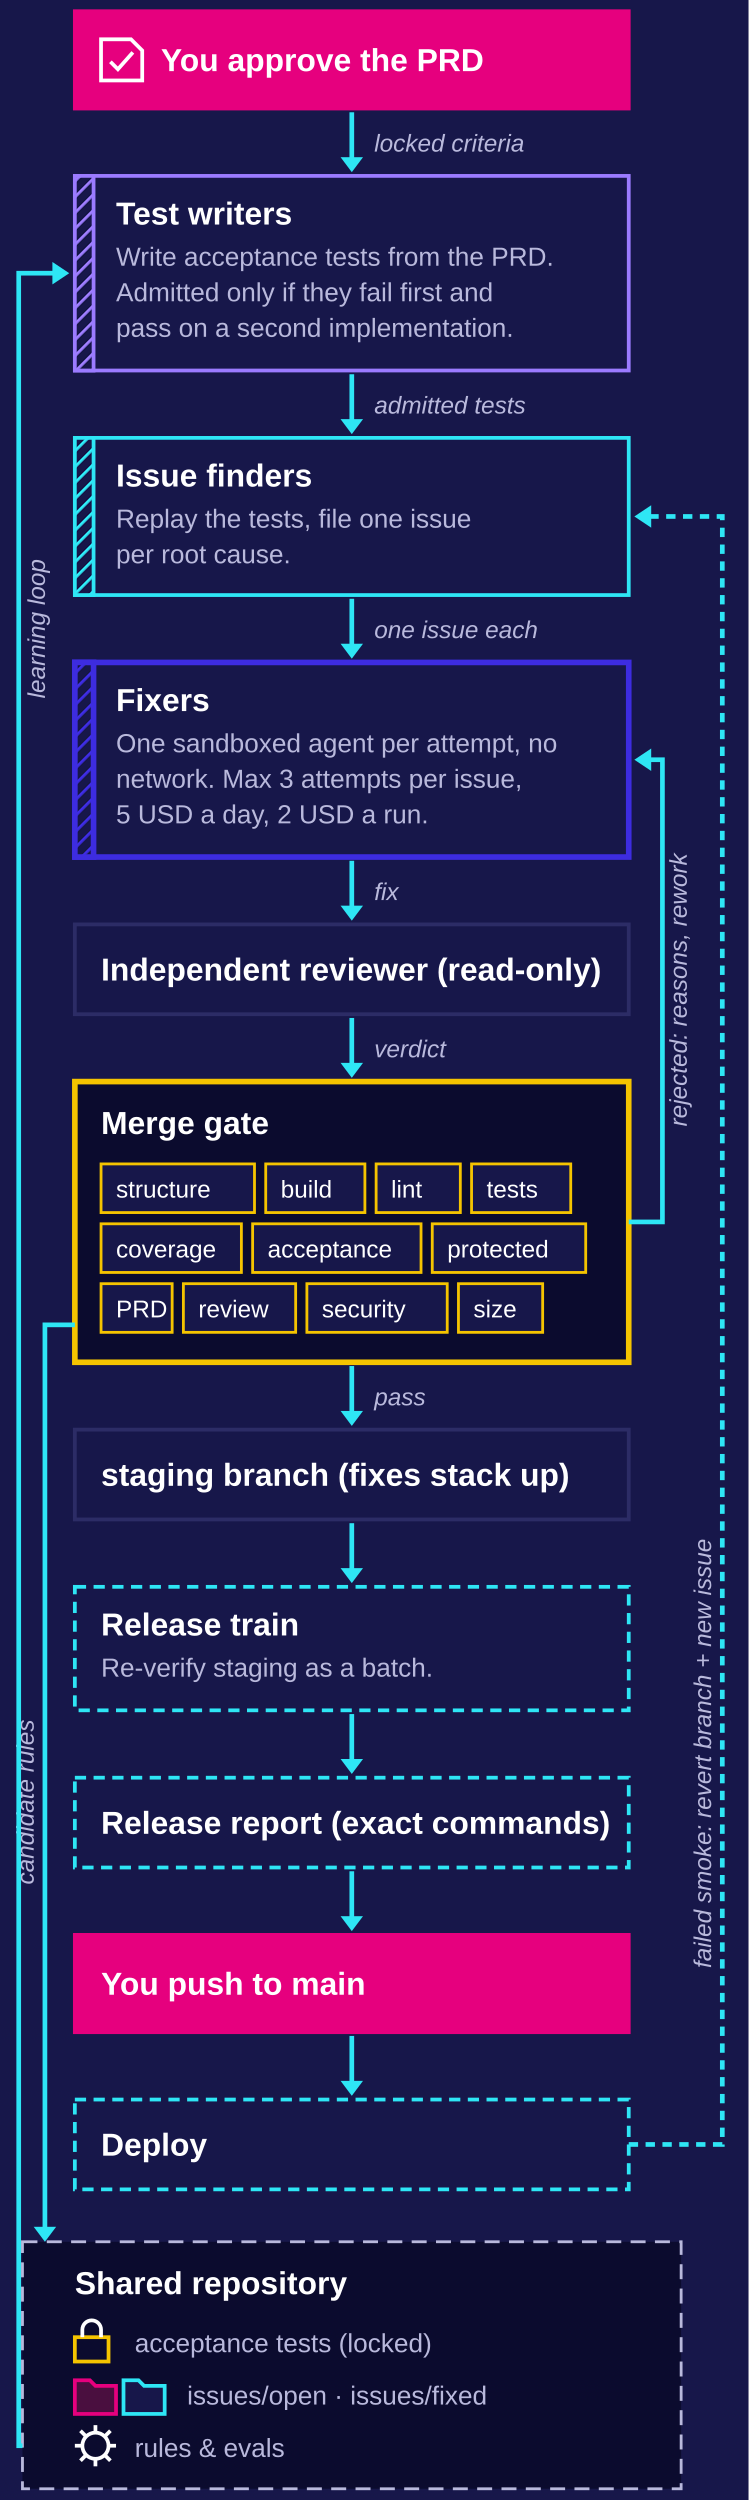
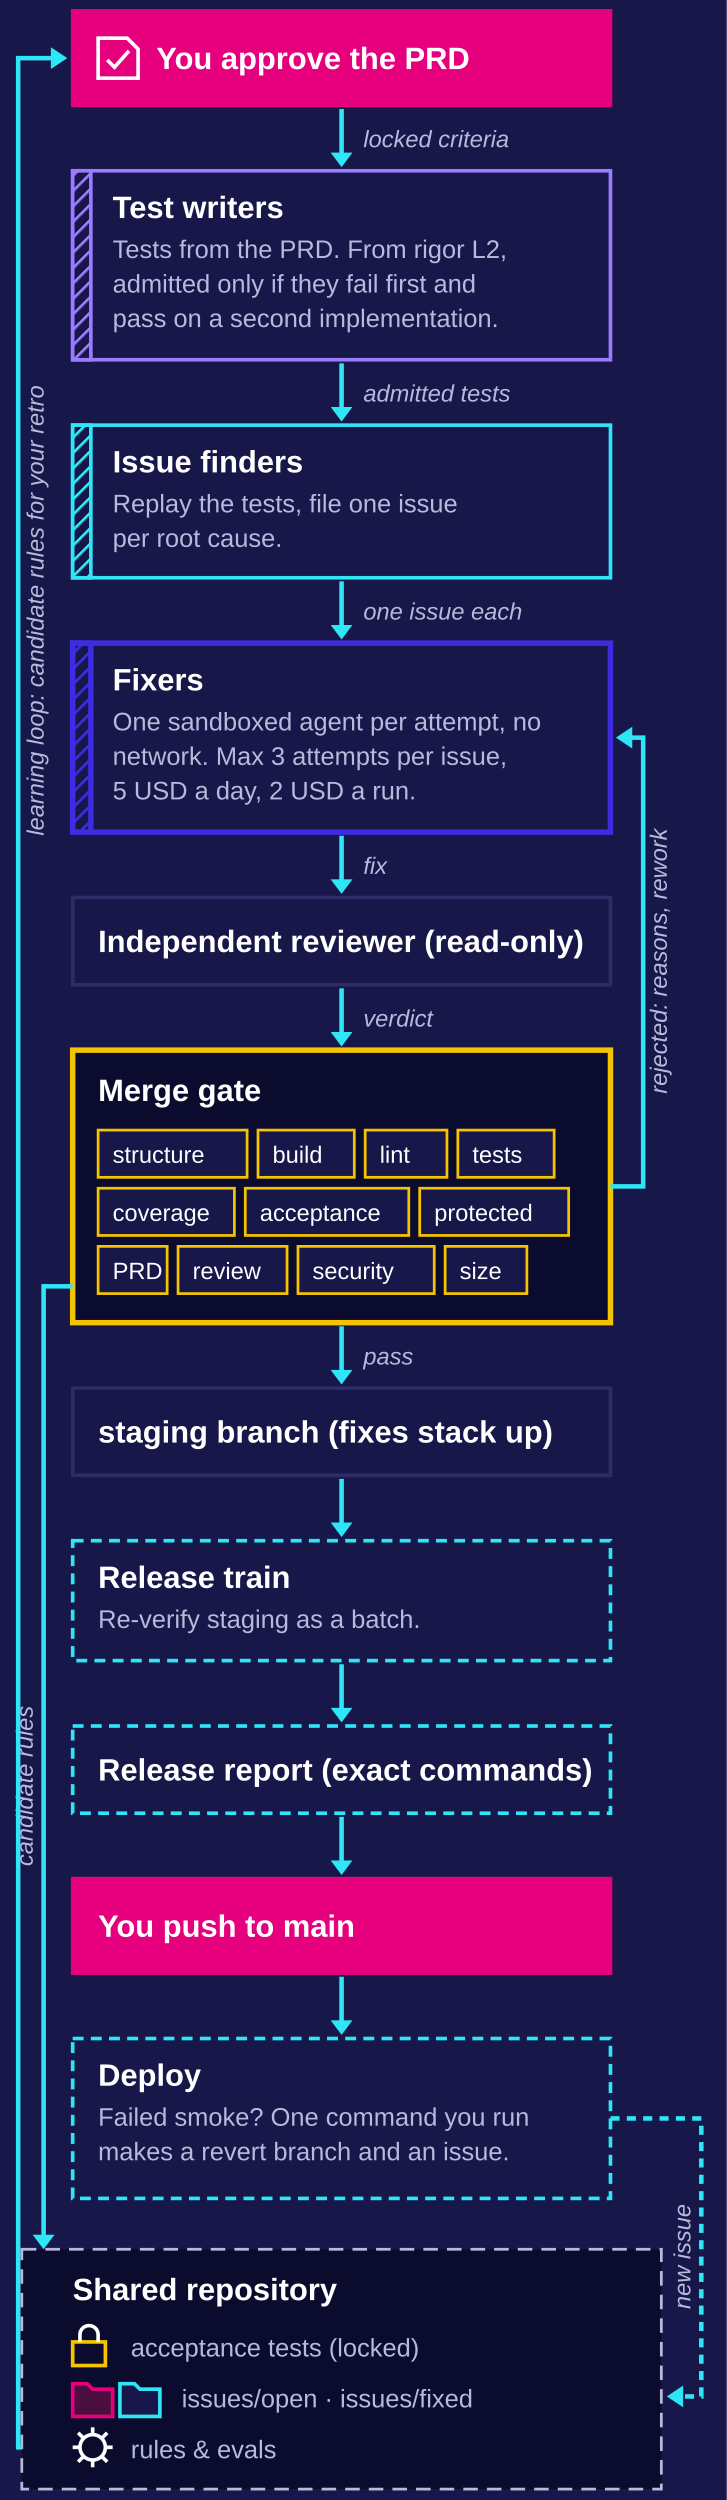
- <svg xmlns="http://www.w3.org/2000/svg" viewBox="0 0 400 1336" width="400" height="1336" role="img" aria-labelledby="t">
+ <svg xmlns="http://www.w3.org/2000/svg" viewBox="0 0 400 1376" width="400" height="1376" role="img" aria-labelledby="t">
  <style>.t{fill:#FFFFFF;font:700 17px Archivo,Arial,sans-serif}.b{fill:#B9B9DC;font:14px Archivo,Arial,sans-serif}.l{fill:#B9B9DC;font:italic 13px Archivo,Arial,sans-serif}rect{fill:#17174A;stroke-width:2}.h rect{fill:#E6007E;stroke:#E6007E}.h .t{fill:#FFFFFF}.tw&gt;rect{stroke:#9B7BFF}.fi&gt;rect{stroke:#2EE6F5}.fx&gt;rect{stroke:#3D2CE0;stroke-width:3}.tw .st{fill:url(#hl)}.fi .st{fill:url(#hc)}.fx .st{fill:url(#hv)}.rv rect,.sg rect,.rl rect{stroke:#2C2C66}.rl rect{stroke:#2EE6F5;stroke-dasharray:6 4}.gt rect{fill:#0B0B2E;stroke:#F5C400;stroke-width:3}.ch rect{fill:#17174A;stroke:#F5C400;stroke-width:1.5}.ch text{fill:#FFFFFF;font:13px Archivo,Arial,sans-serif}.ar{stroke:#2EE6F5;stroke-width:2.5;fill:none}.d{stroke-dasharray:5 4}.tp{fill:#2EE6F5}.ic{stroke:#FFFFFF;stroke-width:2;fill:none}.icf{fill:none;stroke:#F5C400;stroke-width:2}.fo{fill:#4A0F3F;stroke:#E6007E;stroke-width:2}.ff{fill:#17174A;stroke:#2EE6F5;stroke-width:2}.bd{fill:#0B0B2E;stroke:#B9B9DC;stroke-width:1.5;stroke-dasharray:8 5}</style>
  <defs>
    <pattern id="hl" width="6" height="6" patternUnits="userSpaceOnUse" patternTransform="rotate(45)">
      <rect width="6" height="6" fill="#17174A" stroke="none" />
      <path d="M0 0V6" stroke="#9B7BFF" stroke-width="3" />
    </pattern>
    <pattern id="hc" width="6" height="6" patternUnits="userSpaceOnUse" patternTransform="rotate(45)">
      <rect width="6" height="6" fill="#17174A" stroke="none" />
      <path d="M0 0V6" stroke="#2EE6F5" stroke-width="3" />
    </pattern>
    <pattern id="hv" width="6" height="6" patternUnits="userSpaceOnUse" patternTransform="rotate(45)">
      <rect width="6" height="6" fill="#17174A" stroke="none" />
      <path d="M0 0V6" stroke="#3D2CE0" stroke-width="3" />
    </pattern>
  </defs>
-   <rect width="400" height="1336" fill="#0B0B2E" stroke="none" />
+   <rect width="400" height="1376" fill="#0B0B2E" stroke="none" />
  <g class="h">
    <rect x="40" y="6" width="296" height="52" />
    <path class="ic" d="M54 21.0h16l6 6v16h-22Z" />
    <path class="ic" d="M59 33.0l4 4 8-9" />
    <text class="t" x="86" y="38">You approve the PRD</text>
  </g>
  <path class="ar" d="M188 60V86" />
  <path class="tp" d="M182 84H194L188 92Z" />
  <text class="l" x="200" y="81">locked criteria</text>
  <g class="tw">
    <rect x="40" y="94" width="296" height="104" />
    <rect class="st" x="40" y="94" width="10" height="104" />
    <text class="t" x="62" y="120">Test writers</text>
-     <text class="b" x="62" y="142">Write acceptance tests from the PRD.</text>
-     <text class="b" x="62" y="161">Admitted only if they fail first and</text>
+     <text class="b" x="62" y="142">Tests from the PRD. From rigor L2,</text>
+     <text class="b" x="62" y="161">admitted only if they fail first and</text>
    <text class="b" x="62" y="180">pass on a second implementation.</text>
  </g>
  <path class="ar" d="M188 200V226" />
  <path class="tp" d="M182 224H194L188 232Z" />
  <text class="l" x="200" y="221">admitted tests</text>
  <g class="fi">
    <rect x="40" y="234" width="296" height="84" />
    <rect class="st" x="40" y="234" width="10" height="84" />
    <text class="t" x="62" y="260">Issue finders</text>
    <text class="b" x="62" y="282">Replay the tests, file one issue</text>
    <text class="b" x="62" y="301">per root cause.</text>
  </g>
  <path class="ar" d="M188 320V346" />
  <path class="tp" d="M182 344H194L188 352Z" />
  <text class="l" x="200" y="341">one issue each</text>
  <g class="fx">
    <rect x="40" y="354" width="296" height="104" />
    <rect class="st" x="40" y="354" width="10" height="104" />
    <text class="t" x="62" y="380">Fixers</text>
    <text class="b" x="62" y="402">One sandboxed agent per attempt, no</text>
    <text class="b" x="62" y="421">network. Max 3 attempts per issue,</text>
    <text class="b" x="62" y="440">5 USD a day, 2 USD a run.</text>
  </g>
  <path class="ar" d="M188 460V486" />
  <path class="tp" d="M182 484H194L188 492Z" />
  <text class="l" x="200" y="481">fix</text>
  <g class="rv">
    <rect x="40" y="494" width="296" height="48" />
    <text class="t" x="54" y="524">Independent reviewer (read-only)</text>
  </g>
  <path class="ar" d="M188 544V570" />
  <path class="tp" d="M182 568H194L188 576Z" />
  <text class="l" x="200" y="565">verdict</text>
  <g class="gt">
    <rect x="40" y="578" width="296" height="150" />
    <text class="t" x="54" y="606">Merge gate</text>
  </g>
  <g class="ch">
    <rect x="54" y="622" width="82" height="26" />
    <text x="62" y="640">structure</text>
  </g>
  <g class="ch">
    <rect x="142" y="622" width="53" height="26" />
    <text x="150" y="640">build</text>
  </g>
  <g class="ch">
    <rect x="201" y="622" width="45" height="26" />
    <text x="209" y="640">lint</text>
  </g>
  <g class="ch">
    <rect x="252" y="622" width="53" height="26" />
    <text x="260" y="640">tests</text>
  </g>
  <g class="ch">
    <rect x="54" y="654" width="75" height="26" />
    <text x="62" y="672">coverage</text>
  </g>
  <g class="ch">
    <rect x="135" y="654" width="90" height="26" />
    <text x="143" y="672">acceptance</text>
  </g>
  <g class="ch">
    <rect x="231" y="654" width="82" height="26" />
    <text x="239" y="672">protected</text>
  </g>
  <g class="ch">
    <rect x="54" y="686" width="38" height="26" />
    <text x="62" y="704">PRD</text>
  </g>
  <g class="ch">
    <rect x="98" y="686" width="60" height="26" />
    <text x="106" y="704">review</text>
  </g>
  <g class="ch">
    <rect x="164" y="686" width="75" height="26" />
    <text x="172" y="704">security</text>
  </g>
  <g class="ch">
    <rect x="245" y="686" width="45" height="26" />
    <text x="253" y="704">size</text>
  </g>
  <path class="ar" d="M188 730V756" />
  <path class="tp" d="M182 754H194L188 762Z" />
  <text class="l" x="200" y="751">pass</text>
  <g class="sg">
    <rect x="40" y="764" width="296" height="48" />
    <text class="t" x="54" y="794">staging branch (fixes stack up)</text>
  </g>
  <path class="ar" d="M188 814V840" />
  <path class="tp" d="M182 838H194L188 846Z" />
  <g class="rl">
    <rect x="40" y="848" width="296" height="66" />
    <text class="t" x="54" y="874">Release train</text>
    <text class="b" x="54" y="896">Re-verify staging as a batch.</text>
  </g>
  <path class="ar" d="M188 916V942" />
  <path class="tp" d="M182 940H194L188 948Z" />
  <g class="rl">
    <rect x="40" y="950" width="296" height="48" />
    <text class="t" x="54" y="980">Release report (exact commands)</text>
  </g>
  <path class="ar" d="M188 1000V1026" />
  <path class="tp" d="M182 1024H194L188 1032Z" />
  <g class="h">
    <rect x="40" y="1034" width="296" height="52" />
    <text class="t" x="54" y="1066">You push to main</text>
  </g>
  <path class="ar" d="M188 1088V1114" />
  <path class="tp" d="M182 1112H194L188 1120Z" />
  <g class="rl">
-     <rect x="40" y="1122" width="296" height="48" />
-     <text class="t" x="54" y="1152">Deploy</text>
+     <rect x="40" y="1122" width="296" height="88" />
+     <text class="t" x="54" y="1148">Deploy</text>
+     <text class="b" x="54" y="1170">Failed smoke? One command you run</text>
+     <text class="b" x="54" y="1189">makes a revert branch and an issue.</text>
  </g>
  <path class="ar" d="M336 653H354V406H346" />
  <path class="tp" d="M348 400V412L339 406Z" />
  <text class="l" transform="translate(367 529) rotate(-90)" text-anchor="middle">rejected: reasons, rework</text>
-   <path class="ar d" d="M336 1146H386V276H346" />
-   <path class="tp" d="M348 270V282L339 276Z" />
-   <text class="l" transform="translate(380 937) rotate(-90)" text-anchor="middle">failed smoke: revert branch + new issue</text>
-   <rect class="bd" x="12" y="1198" width="352" height="132" />
-   <text class="t" x="40" y="1226">Shared repository</text>
-   <rect class="icf" x="40" y="1249" width="18" height="13" />
-   <path class="ic" d="M44 1249v-4a5 5 0 0 1 10 0v4" />
-   <text class="b" x="72" y="1257">acceptance tests (locked)</text>
-   <path class="fo" d="M40 1272h8l3 3h11v15h-22Z" />
-   <path class="ff" d="M66 1272h8l3 3h11v15h-22Z" />
-   <text class="b" x="100" y="1285">issues/open · issues/fixed</text>
-   <circle class="ic" cx="51" cy="1307" r="7" />
-   <path class="ic" d="M51 1300l0 -4M51 1314l0 4M44 1307l-4 0M58 1307l4 0M56 1312l3 3M46 1302l-3 -3M56 1302l3 -3M46 1312l-3 3" />
-   <text class="b" x="72" y="1313">rules &amp; evals</text>
-   <path class="ar" d="M40 708H24V1192" />
-   <path class="tp" d="M18 1190H30L24 1198Z" />
-   <text class="l" transform="translate(18 963) rotate(-90)" text-anchor="middle">candidate rules</text>
-   <path class="ar" d="M12 1307H10V146H30" />
-   <path class="tp" d="M28 140V152L37 146Z" />
-   <text class="l" transform="translate(24 336) rotate(-90)" text-anchor="middle">learning loop</text>
+   <rect class="bd" x="12" y="1238" width="352" height="132" />
+   <text class="t" x="40" y="1266">Shared repository</text>
+   <rect class="icf" x="40" y="1289" width="18" height="13" />
+   <path class="ic" d="M44 1289v-4a5 5 0 0 1 10 0v4" />
+   <text class="b" x="72" y="1297">acceptance tests (locked)</text>
+   <path class="fo" d="M40 1312h8l3 3h11v15h-22Z" />
+   <path class="ff" d="M66 1312h8l3 3h11v15h-22Z" />
+   <text class="b" x="100" y="1325">issues/open · issues/fixed</text>
+   <circle class="ic" cx="51" cy="1347" r="7" />
+   <path class="ic" d="M51 1340l0 -4M51 1354l0 4M44 1347l-4 0M58 1347l4 0M56 1352l3 3M46 1342l-3 -3M56 1342l3 -3M46 1352l-3 3" />
+   <text class="b" x="72" y="1353">rules &amp; evals</text>
+   <path class="ar d" d="M336 1166H386V1319H374" />
+   <path class="tp" d="M376 1313V1325L367 1319Z" />
+   <text class="l" transform="translate(380 1242) rotate(-90)" text-anchor="middle">new issue</text>
+   <path class="ar" d="M40 708H24V1232" />
+   <path class="tp" d="M18 1230H30L24 1238Z" />
+   <text class="l" transform="translate(18 983) rotate(-90)" text-anchor="middle">candidate rules</text>
+   <path class="ar" d="M12 1347H10V32H30" />
+   <path class="tp" d="M28 26V38L37 32Z" />
+   <text class="l" transform="translate(24 336) rotate(-90)" text-anchor="middle">learning loop: candidate rules for your retro</text>
</svg>
